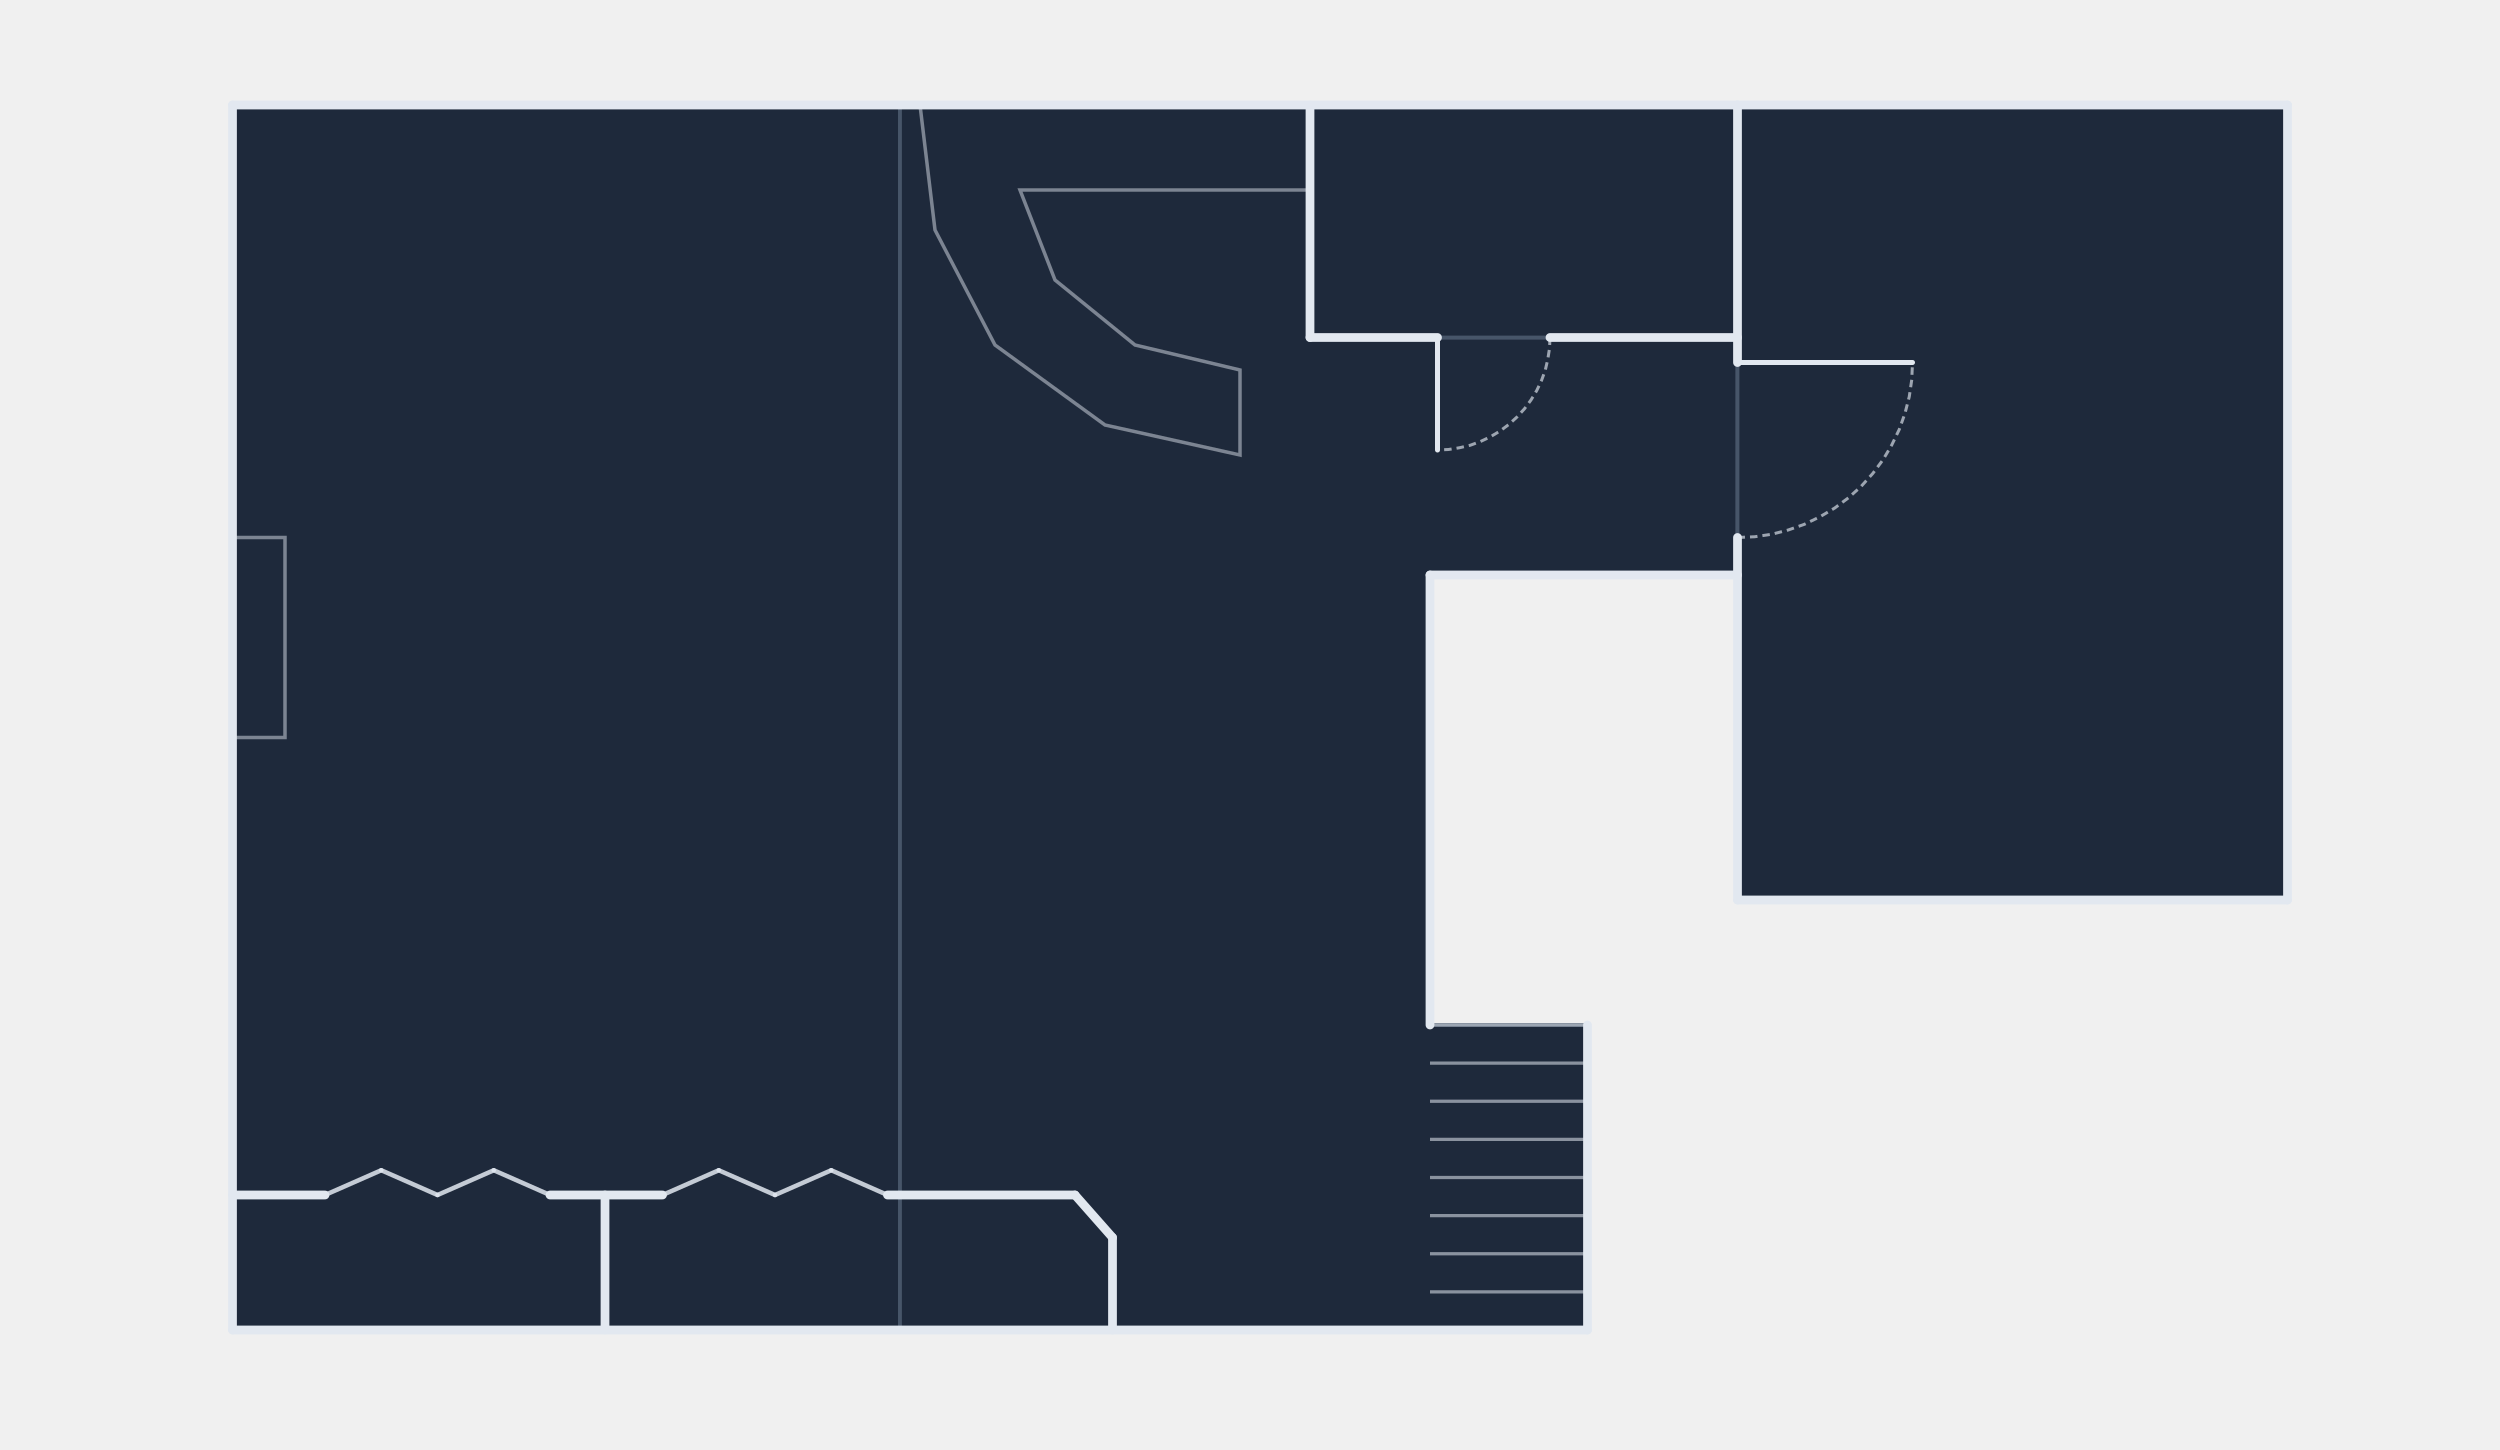
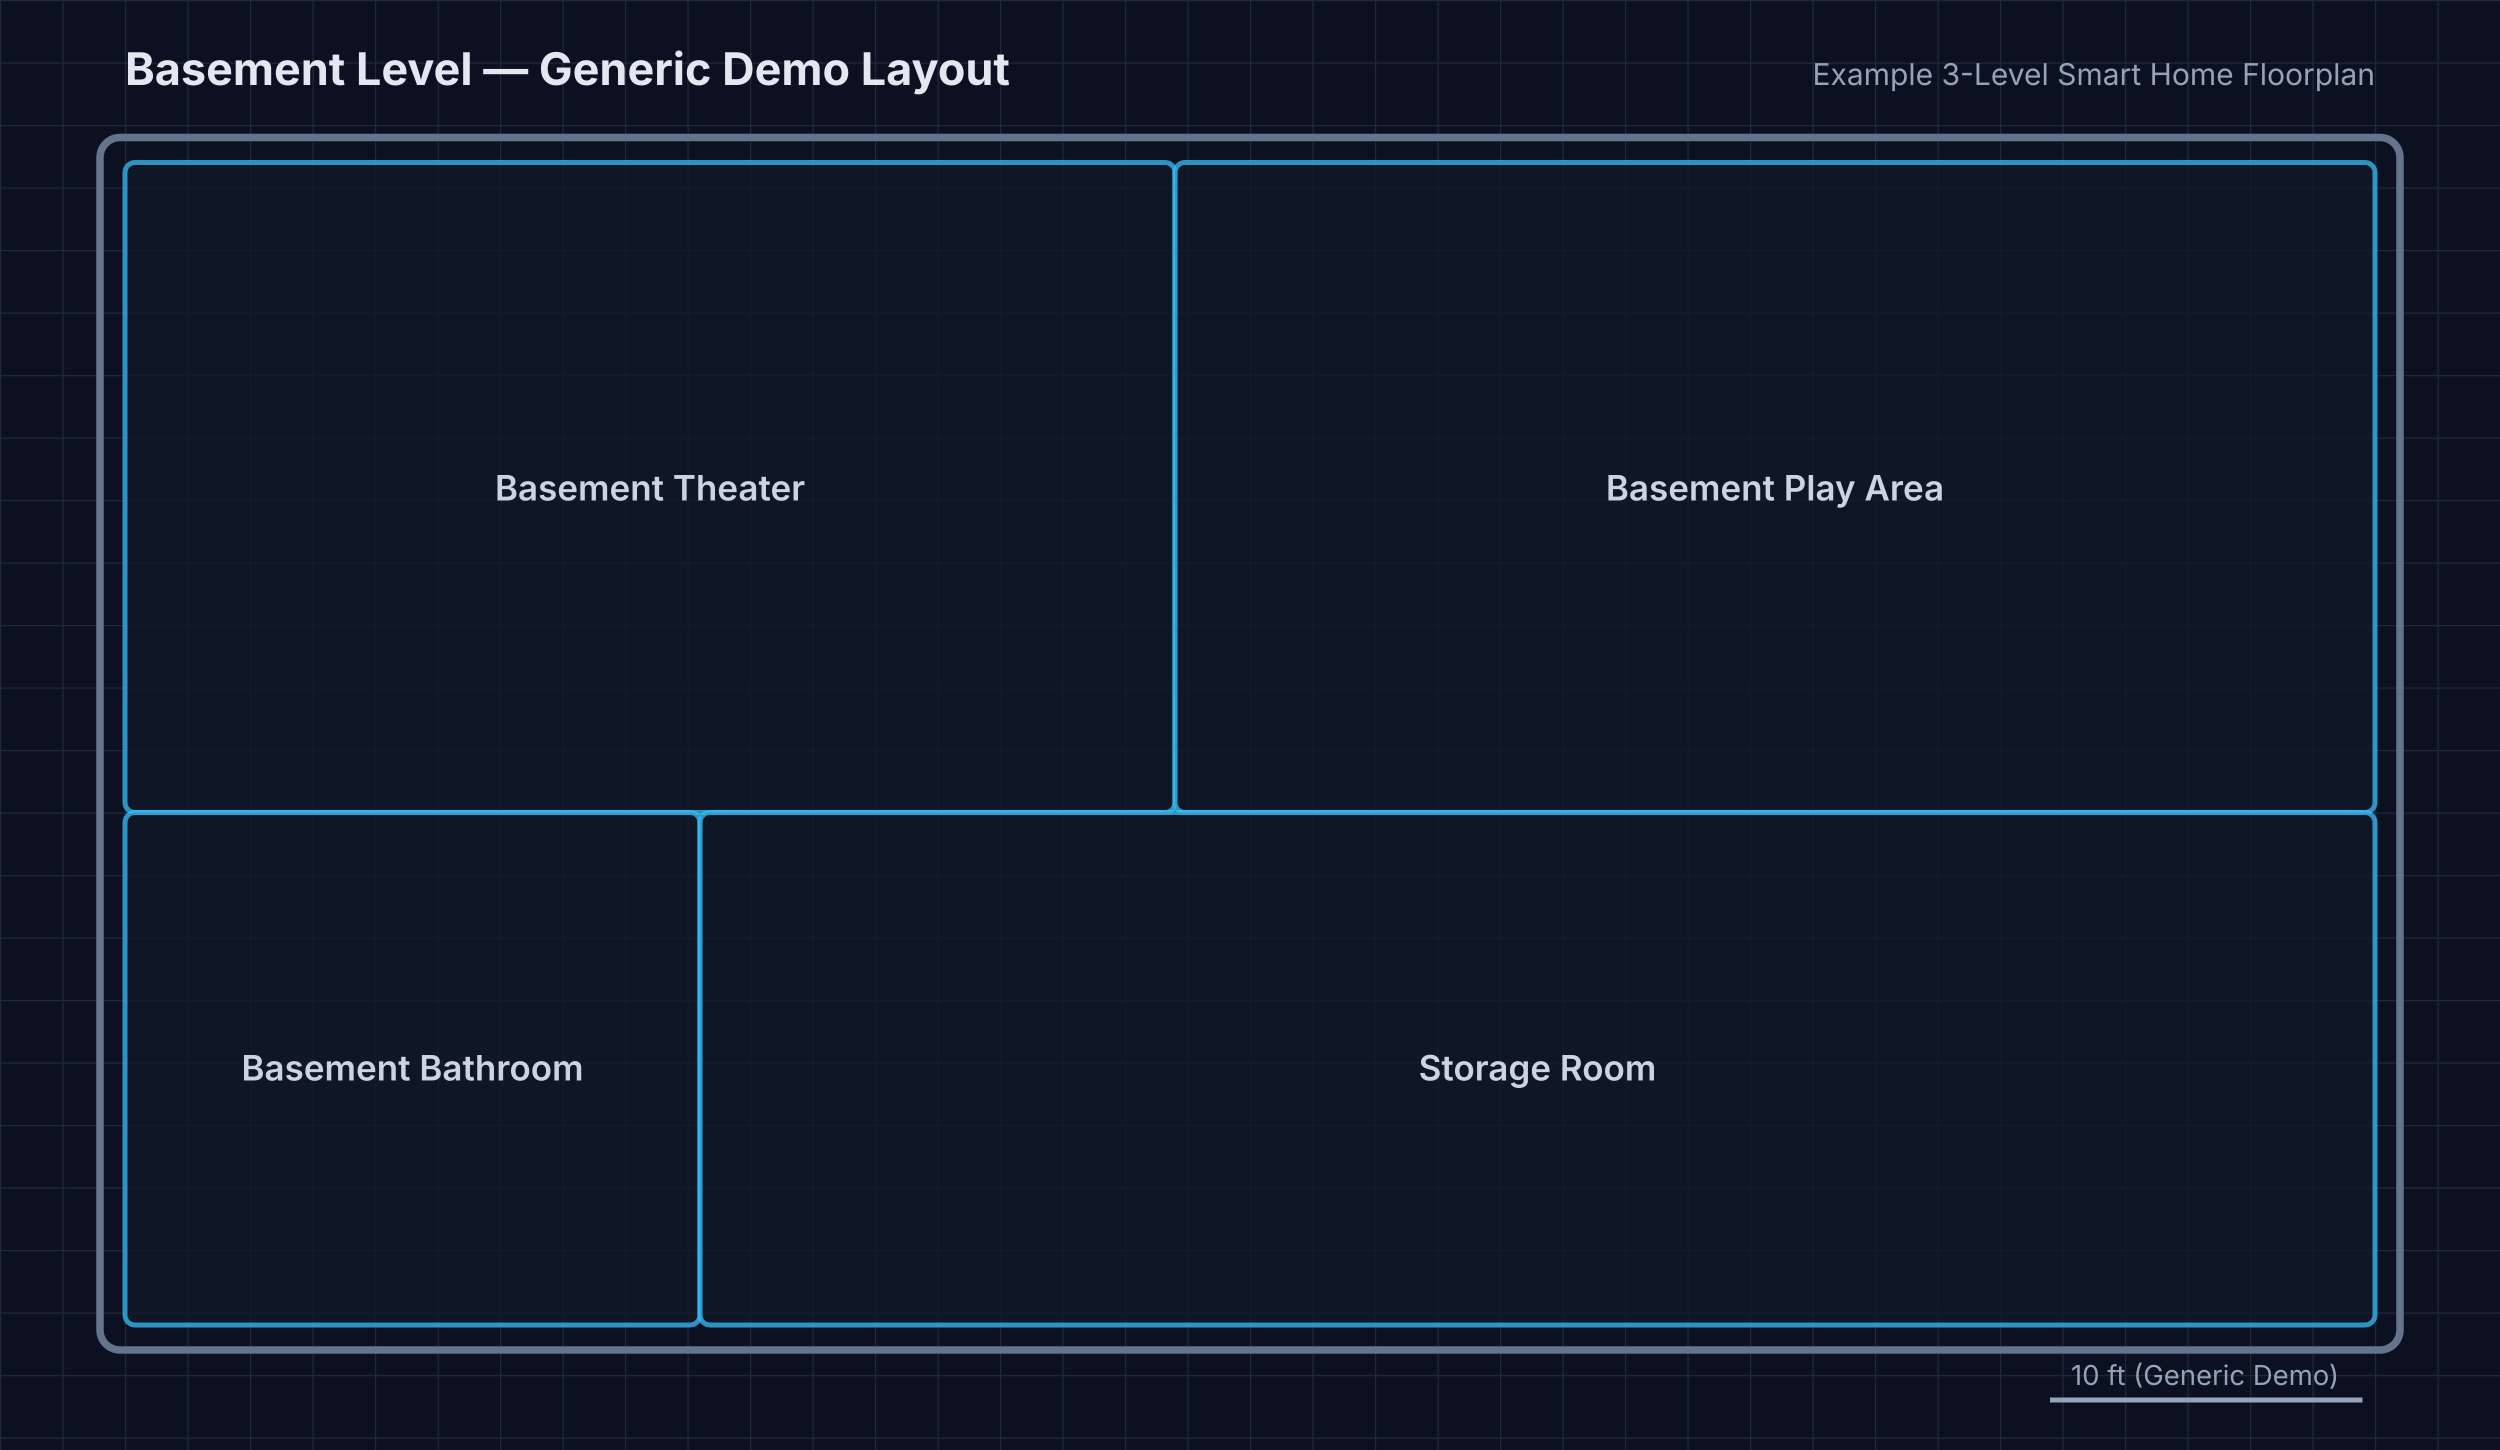
- <svg xmlns="http://www.w3.org/2000/svg" viewBox="0 0 1000 580" width="1000" height="580" data-floor="basement">
+ <svg xmlns="http://www.w3.org/2000/svg" viewBox="0 0 1000 580" width="1000" height="580">
  <defs>
-     <style>
-       .fp-bg { fill: none; }
-       .fp-room { fill: #1e293b; stroke: #475569; stroke-width: 1.5; transition: fill 0.35s ease, opacity 0.2s ease; cursor: pointer; }
-       .fp-room:hover { filter: brightness(1.12); }
-       .fp-room-estimated { stroke-dasharray: 5 3; }
-       .fp-wall { stroke: #e2e8f0; stroke-width: 3.5; stroke-linecap: round; fill: none; pointer-events: none; }
-       .fp-door-leaf { stroke: #e2e8f0; stroke-width: 2; stroke-linecap: round; fill: none; pointer-events: none; }
-       .fp-door-arc { stroke: #e2e8f0; stroke-width: 1.2; stroke-dasharray: 3 2; stroke-opacity: 0.65; fill: none; pointer-events: none; }
-       .fp-bifold { stroke: #e2e8f0; stroke-width: 1.8; stroke-linecap: round; stroke-opacity: 0.85; fill: none; pointer-events: none; }
-       .fp-stairs { stroke: #e2e8f0; stroke-width: 1.3; stroke-opacity: 0.55; fill: none; pointer-events: none; }
-       .fp-fixture { stroke: #e2e8f0; stroke-width: 1.4; stroke-opacity: 0.48; fill: none; pointer-events: none; }
-       .fp-label { fill: #f1f5f9; font-family: system-ui, -apple-system, sans-serif; font-size: 12px; font-weight: 600; text-anchor: middle; pointer-events: none; paint-order: stroke; stroke: #0f172a; stroke-width: 3px; stroke-linejoin: round; }
-       .fp-temp { fill: #ffffff; font-family: system-ui, -apple-system, sans-serif; font-size: 14px; font-weight: 700; text-anchor: middle; pointer-events: none; paint-order: stroke; stroke: #0f172a; stroke-width: 3.5px; stroke-linejoin: round; }
-       .fp-temp-estimated { font-style: italic; opacity: 0.92; }
-       .fp-title { fill: #f8fafc; font-family: system-ui, -apple-system, sans-serif; font-size: 15px; font-weight: 700; }
-       .fp-subtitle { fill: #94a3b8; font-family: system-ui, -apple-system, sans-serif; font-size: 11px; }
-     </style>
+     <pattern id="grid" width="25" height="25" patternUnits="userSpaceOnUse">
+       <path d="M 25 0 L 0 0 0 25" fill="none" stroke="#1e293b" stroke-width="1" />
+     </pattern>
  </defs>
-   <rect class="fp-bg" x="0" y="0" width="1000" height="580" rx="12" />
-   <g id="layer-rooms">
-     <path id="room.basement_theater" data-room-id="basement_theater" data-room-name="Basement Theater" class="fp-room" d="M 93,42 L 360,42 L 360,532 L 93,532 Z" />
-     <path id="room.basement_play_area" data-room-id="basement_play_area" data-room-name="Basement Play Area" class="fp-room" d="M 360,42 L 524,42 L 524,135 L 695,135 L 695,230 L 572,230 L 572,410 L 635,410 L 635,532 L 360,532 Z" />
-     <path id="room.basement_bathroom" data-room-id="basement_bathroom" data-room-name="Basement Bathroom" class="fp-room" d="M 524,42 L 695,42 L 695,135 L 524,135 Z" />
-     <path id="room.storage_room" data-room-id="storage_room" data-room-name="Storage Room" class="fp-room" d="M 695,42 L 915,42 L 915,360 L 695,360 Z" />
-   </g>
-   <g id="layer-fixtures">
-     <polygon class="fp-fixture" data-label="Basement Fireplace" points="93,215 114,215 114,295 93,295" />
-     <polyline class="fp-fixture" data-label="Wet Bar" points="368,42 374,92 398,138 442,170 496,182 496,148 454,138 422,112 408,76 524,76" />
-   </g>
-   <g id="layer-stairs">
-     <line class="fp-stairs" x1="572" y1="410" x2="635" y2="410" />
-     <line class="fp-stairs" x1="572" y1="425.25" x2="635" y2="425.25" />
-     <line class="fp-stairs" x1="572" y1="440.5" x2="635" y2="440.5" />
-     <line class="fp-stairs" x1="572" y1="455.75" x2="635" y2="455.75" />
-     <line class="fp-stairs" x1="572" y1="471" x2="635" y2="471" />
-     <line class="fp-stairs" x1="572" y1="486.25" x2="635" y2="486.25" />
-     <line class="fp-stairs" x1="572" y1="501.5" x2="635" y2="501.5" />
-     <line class="fp-stairs" x1="572" y1="516.75" x2="635" y2="516.75" />
-     <line class="fp-stairs" x1="572" y1="532" x2="635" y2="532" />
-   </g>
-   <g id="layer-walls">
-     <line class="fp-wall" x1="93" y1="42" x2="695" y2="42" />
-     <line class="fp-wall" x1="93" y1="42" x2="93" y2="532" />
-     <line class="fp-wall" x1="93" y1="478" x2="130" y2="478" />
-     <line class="fp-wall" x1="220" y1="478" x2="265" y2="478" />
-     <line class="fp-wall" x1="355" y1="478" x2="430" y2="478" />
-     <line class="fp-wall" x1="430" y1="478" x2="445" y2="495" />
-     <line class="fp-wall" x1="445" y1="495" x2="445" y2="532" />
-     <line class="fp-wall" x1="93" y1="532" x2="635" y2="532" />
-     <line class="fp-wall" x1="572" y1="230" x2="572" y2="410" />
-     <line class="fp-wall" x1="635" y1="410" x2="635" y2="532" />
-     <line class="fp-wall" x1="524" y1="42" x2="524" y2="135" />
-     <line class="fp-wall" x1="524" y1="135" x2="575" y2="135" />
-     <line class="fp-wall" x1="620" y1="135" x2="695" y2="135" />
-     <line class="fp-wall" x1="572" y1="230" x2="695" y2="230" />
-     <line class="fp-wall" x1="695" y1="42" x2="695" y2="145" />
-     <line class="fp-wall" x1="695" y1="215" x2="695" y2="360" />
-     <line class="fp-wall" x1="695" y1="42" x2="915" y2="42" />
-     <line class="fp-wall" x1="915" y1="42" x2="915" y2="360" />
-     <line class="fp-wall" x1="695" y1="360" x2="915" y2="360" />
-     <line class="fp-wall" x1="242" y1="478" x2="242" y2="532" />
-   </g>
-   <g id="layer-doors">
-     <line class="fp-bifold" x1="130.0" y1="478.0" x2="152.5" y2="468.1" />
-     <line class="fp-bifold" x1="152.5" y1="468.1" x2="175.0" y2="478.0" />
-     <line class="fp-bifold" x1="175.0" y1="478.0" x2="197.5" y2="468.1" />
-     <line class="fp-bifold" x1="197.5" y1="468.1" x2="220.0" y2="478.0" />
-     <line class="fp-bifold" x1="265.0" y1="478.0" x2="287.5" y2="468.1" />
-     <line class="fp-bifold" x1="287.5" y1="468.1" x2="310.0" y2="478.0" />
-     <line class="fp-bifold" x1="310.0" y1="478.0" x2="332.5" y2="468.1" />
-     <line class="fp-bifold" x1="332.5" y1="468.1" x2="355.0" y2="478.0" />
-     <line class="fp-door-leaf" x1="575.0" y1="135.0" x2="575.0" y2="180.0" />
-     <polyline class="fp-door-arc" points="620.0,135.0 619.8,139.4 619.1,143.8 618.1,148.1 616.6,152.2 614.7,156.2 612.4,160.0 609.8,163.5 606.8,166.8 603.5,169.8 600.0,172.4 596.2,174.7 592.2,176.6 588.1,178.1 583.8,179.1 579.4,179.8 575.0,180.0" />
-     <line class="fp-door-leaf" x1="695.0" y1="145.0" x2="765.0" y2="145.0" />
-     <polyline class="fp-door-arc" points="695.0,215.0 701.9,214.7 708.7,213.7 715.3,212.0 721.8,209.7 728.0,206.7 733.9,203.2 739.4,199.1 744.5,194.5 749.1,189.4 753.2,183.9 756.7,178.0 759.7,171.8 762.0,165.3 763.7,158.7 764.7,151.9 765.0,145.0" />
-   </g>
+   <rect width="1000" height="580" fill="#0b1120" />
+   <rect width="1000" height="580" fill="url(#grid)" />
+   <rect x="40" y="55" width="920" height="485" rx="8" fill="none" stroke="#64748b" stroke-width="3" />
+   <text x="50" y="34" fill="#e2e8f0" font-family="Inter,system-ui,sans-serif" font-size="18" font-weight="700">Basement Level — Generic Demo Layout</text>
+   <text x="950" y="34" text-anchor="end" fill="#94a3b8" font-family="Inter,system-ui,sans-serif" font-size="12">Example 3-Level Smart Home Floorplan</text>
+   <rect x="50" y="65" width="420" height="260" rx="4" fill="#111827" fill-opacity="0.72" stroke="#38bdf8" stroke-width="2" stroke-opacity="0.75" />
+   <text x="260" y="195" text-anchor="middle" dominant-baseline="middle" fill="#cbd5e1" font-family="Inter,system-ui,sans-serif" font-size="14" font-weight="600">Basement Theater</text>
+   <rect x="470" y="65" width="480" height="260" rx="4" fill="#111827" fill-opacity="0.72" stroke="#38bdf8" stroke-width="2" stroke-opacity="0.75" />
+   <text x="710" y="195" text-anchor="middle" dominant-baseline="middle" fill="#cbd5e1" font-family="Inter,system-ui,sans-serif" font-size="14" font-weight="600">Basement Play Area</text>
+   <rect x="50" y="325" width="230" height="205" rx="4" fill="#111827" fill-opacity="0.72" stroke="#38bdf8" stroke-width="2" stroke-opacity="0.75" />
+   <text x="165" y="427" text-anchor="middle" dominant-baseline="middle" fill="#cbd5e1" font-family="Inter,system-ui,sans-serif" font-size="14" font-weight="600">Basement Bathroom</text>
+   <rect x="280" y="325" width="670" height="205" rx="4" fill="#111827" fill-opacity="0.72" stroke="#38bdf8" stroke-width="2" stroke-opacity="0.75" />
+   <text x="615" y="427" text-anchor="middle" dominant-baseline="middle" fill="#cbd5e1" font-family="Inter,system-ui,sans-serif" font-size="14" font-weight="600">Storage Room</text>
+   <line x1="820" y1="560" x2="945" y2="560" stroke="#94a3b8" stroke-width="2" />
+   <text x="882" y="554" text-anchor="middle" fill="#94a3b8" font-family="Inter,system-ui,sans-serif" font-size="11">10 ft (Generic Demo)</text>
</svg>
